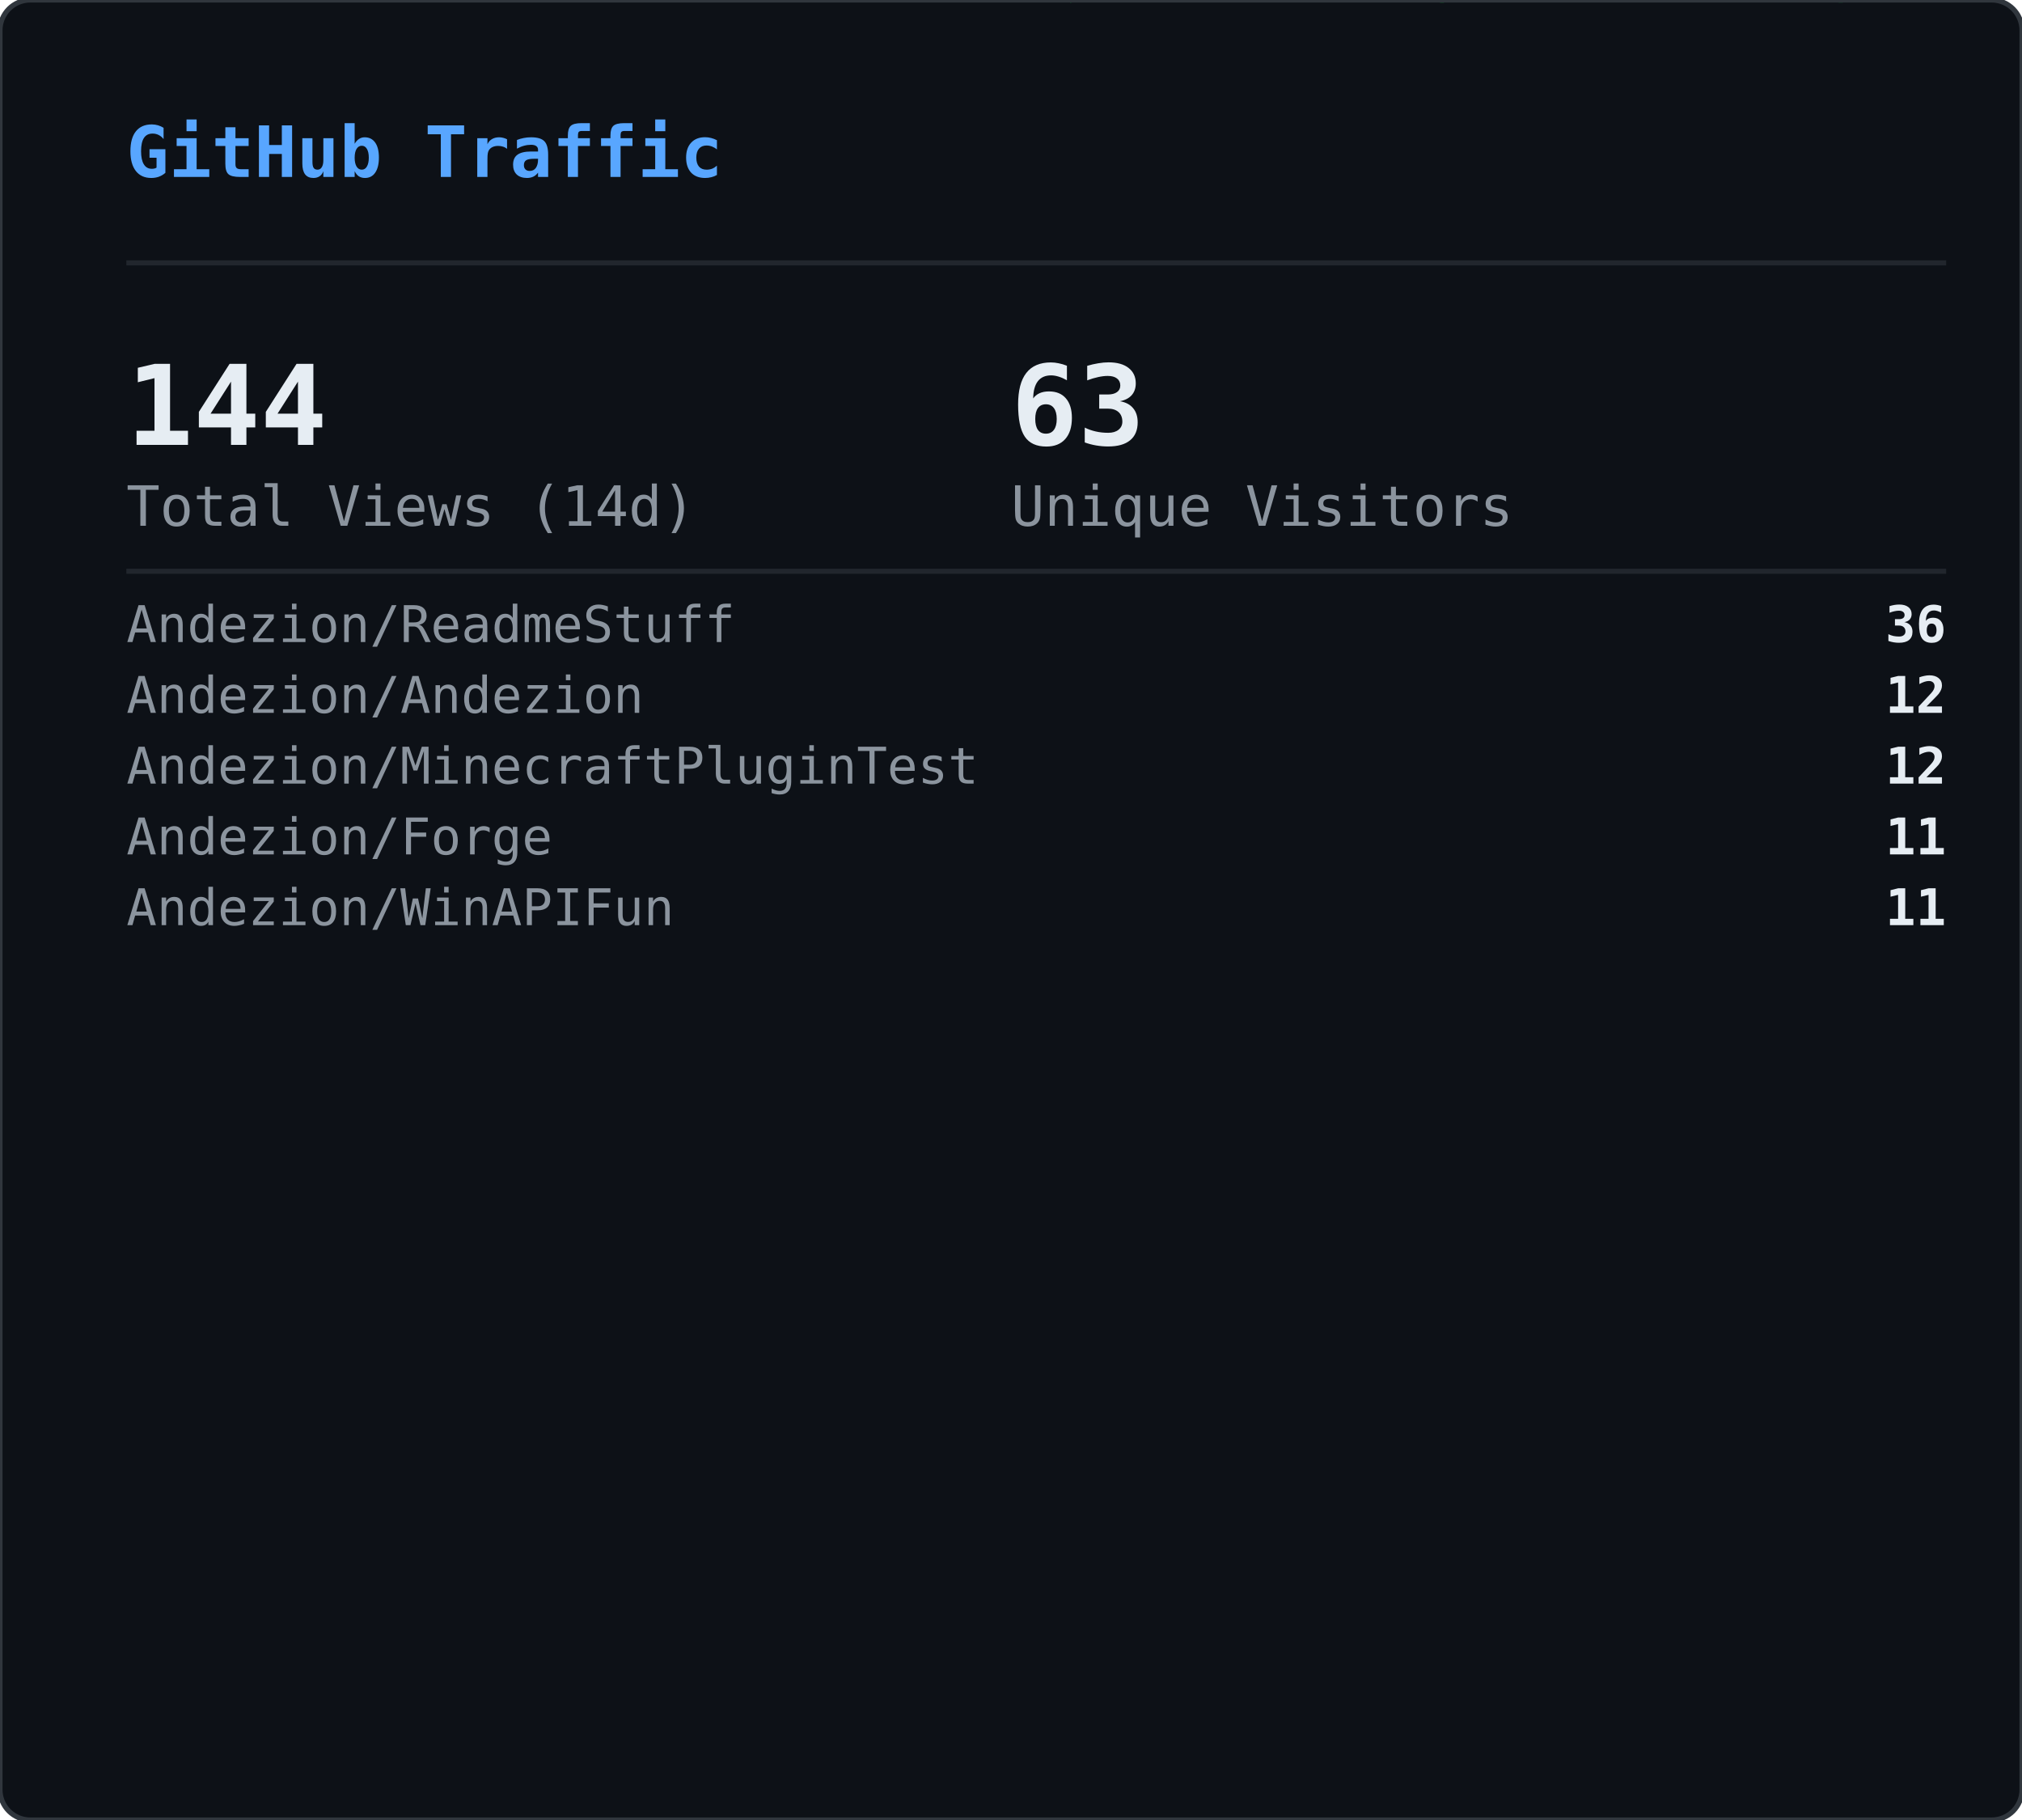
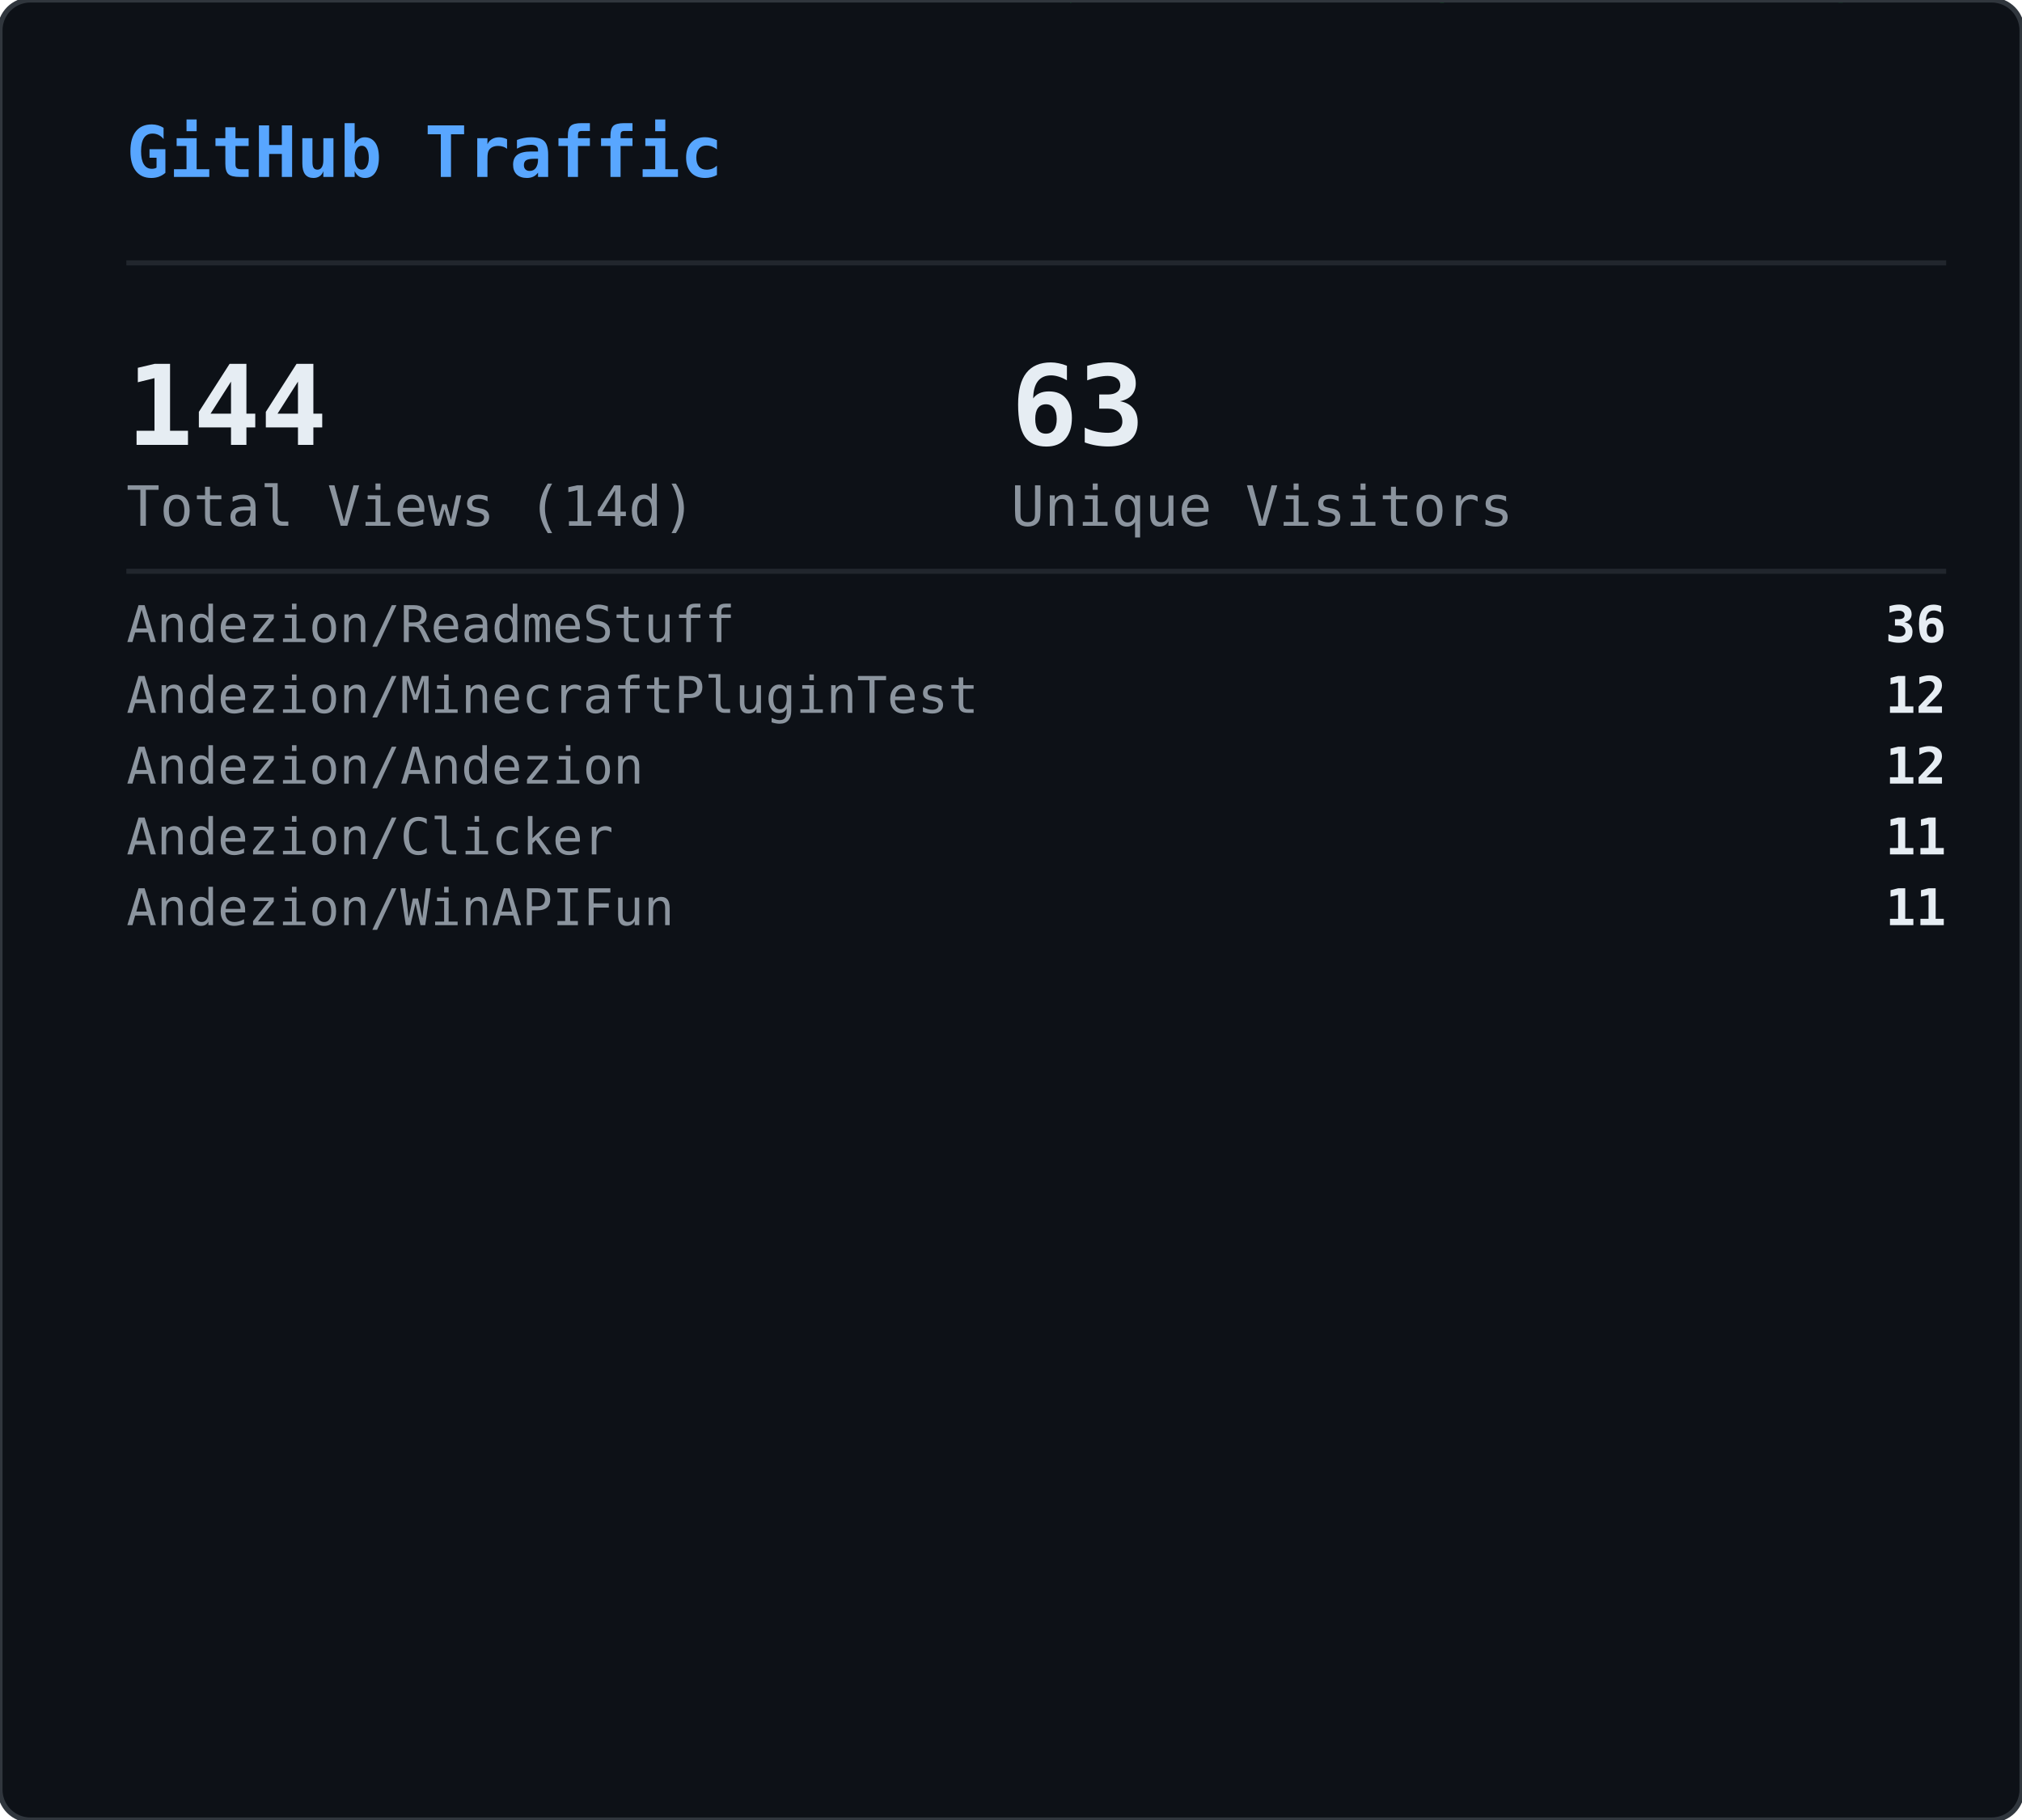
<svg xmlns="http://www.w3.org/2000/svg" width="400" height="360" viewBox="0 0 400 360">
  <defs>
    <clipPath id="gvs-clip">
      <rect width="400" height="360" rx="6" />
    </clipPath>
  </defs>
  <rect width="400" height="360" rx="6" fill="#0d1117" />
  <g clip-path="url(#gvs-clip)">
    <g opacity="0.22">
      <style>@keyframes gvs0{from{transform:translateY(-88px)}to{transform:translateY(374px)}}@keyframes gvs1{from{transform:translateY(-46px)}to{transform:translateY(374px)}}@keyframes gvs2{from{transform:translateY(-46px)}to{transform:translateY(374px)}}@keyframes gvs3{from{transform:translateY(-46px)}to{transform:translateY(374px)}}@keyframes gvs4{from{transform:translateY(-46px)}to{transform:translateY(374px)}}@keyframes gvs5{from{transform:translateY(-46px)}to{transform:translateY(374px)}}@keyframes gvs6{from{transform:translateY(-46px)}to{transform:translateY(374px)}}@keyframes gvs7{from{transform:translateY(-46px)}to{transform:translateY(374px)}}@keyframes gvs8{from{transform:translateY(-46px)}to{transform:translateY(374px)}}@keyframes gvs9{from{transform:translateY(-46px)}to{transform:translateY(374px)}}@keyframes gvs10{from{transform:translateY(-46px)}to{transform:translateY(374px)}}@keyframes gvs11{from{transform:translateY(-46px)}to{transform:translateY(374px)}}@keyframes gvs12{from{transform:translateY(-46px)}to{transform:translateY(374px)}}@keyframes gvs13{from{transform:translateY(-46px)}to{transform:translateY(374px)}}@keyframes gvs14{from{transform:translateY(-46px)}to{transform:translateY(374px)}}@keyframes gvs15{from{transform:translateY(-46px)}to{transform:translateY(374px)}}@keyframes gvs16{from{transform:translateY(-46px)}to{transform:translateY(374px)}}@keyframes gvs17{from{transform:translateY(-46px)}to{transform:translateY(374px)}}@keyframes gvs18{from{transform:translateY(-46px)}to{transform:translateY(374px)}}@keyframes gvs19{from{transform:translateY(-46px)}to{transform:translateY(374px)}}@keyframes gvs20{from{transform:translateY(-46px)}to{transform:translateY(374px)}}@keyframes gvs21{from{transform:translateY(-46px)}to{transform:translateY(374px)}}@keyframes gvs22{from{transform:translateY(-46px)}to{transform:translateY(374px)}}@keyframes gvs23{from{transform:translateY(-46px)}to{transform:translateY(374px)}}@keyframes gvs24{from{transform:translateY(-46px)}to{transform:translateY(374px)}}@keyframes gvs25{from{transform:translateY(-46px)}to{transform:translateY(374px)}}@keyframes gvs26{from{transform:translateY(-46px)}to{transform:translateY(374px)}}@keyframes gvs27{from{transform:translateY(-46px)}to{transform:translateY(374px)}}@keyframes gvs28{from{transform:translateY(-46px)}to{transform:translateY(374px)}}@keyframes gvs29{from{transform:translateY(-46px)}to{transform:translateY(374px)}}</style>
      <g style="animation:gvs0 1.67s linear infinite;animation-delay:-0.05s">
        <text x="296" y="0" font-family="monospace" font-size="12" fill="#00ff41">0</text>
        <text x="296" y="-14" font-family="monospace" font-size="12" fill="#00ff41" opacity="0.86">ﾂ</text>
        <text x="296" y="-28" font-family="monospace" font-size="12" fill="#00ff41" opacity="0.71">ｯ</text>
        <text x="296" y="-42" font-family="monospace" font-size="12" fill="#00ff41" opacity="0.57">ﾊ</text>
        <text x="296" y="-56" font-family="monospace" font-size="12" fill="#00ff41" opacity="0.43">ﾃ</text>
        <text x="296" y="-70" font-family="monospace" font-size="12" fill="#00ff41" opacity="0.29">ﾕ</text>
        <text x="296" y="-84" font-family="monospace" font-size="12" fill="#00ff41" opacity="0.14">ﾂ</text>
      </g>
      <g style="animation:gvs1 2.72s linear infinite;animation-delay:-1.68s">
        <text x="265" y="0" font-family="monospace" font-size="12" fill="#00ff41">ﾗ</text>
        <text x="265" y="-14" font-family="monospace" font-size="12" fill="#00ff41" opacity="0.75">ﾁ</text>
        <text x="265" y="-28" font-family="monospace" font-size="12" fill="#00ff41" opacity="0.50">ﾂ</text>
        <text x="265" y="-42" font-family="monospace" font-size="12" fill="#00ff41" opacity="0.25">ｳ</text>
      </g>
      <g style="animation:gvs2 3.03s linear infinite;animation-delay:-1.66s">
        <text x="209" y="0" font-family="monospace" font-size="12" fill="#00ff41">ｬ</text>
        <text x="209" y="-14" font-family="monospace" font-size="12" fill="#00ff41" opacity="0.75">ﾘ</text>
        <text x="209" y="-28" font-family="monospace" font-size="12" fill="#00ff41" opacity="0.50">1</text>
        <text x="209" y="-42" font-family="monospace" font-size="12" fill="#00ff41" opacity="0.25">ｬ</text>
      </g>
      <g style="animation:gvs3 2.69s linear infinite;animation-delay:-1.87s">
        <text x="281" y="0" font-family="monospace" font-size="12" fill="#00ff41">ｮ</text>
        <text x="281" y="-14" font-family="monospace" font-size="12" fill="#00ff41" opacity="0.75">ｴ</text>
        <text x="281" y="-28" font-family="monospace" font-size="12" fill="#00ff41" opacity="0.50">0</text>
        <text x="281" y="-42" font-family="monospace" font-size="12" fill="#00ff41" opacity="0.25">1</text>
      </g>
      <g style="animation:gvs4 2.88s linear infinite;animation-delay:-1.34s">
        <text x="353" y="0" font-family="monospace" font-size="12" fill="#00ff41">ｽ</text>
        <text x="353" y="-14" font-family="monospace" font-size="12" fill="#00ff41" opacity="0.75">4</text>
        <text x="353" y="-28" font-family="monospace" font-size="12" fill="#00ff41" opacity="0.50">ﾔ</text>
        <text x="353" y="-42" font-family="monospace" font-size="12" fill="#00ff41" opacity="0.25">5</text>
      </g>
      <g style="animation:gvs5 3.05s linear infinite;animation-delay:-2.98s">
        <text x="169" y="0" font-family="monospace" font-size="12" fill="#00ff41">ﾏ</text>
        <text x="169" y="-14" font-family="monospace" font-size="12" fill="#00ff41" opacity="0.75">ｮ</text>
        <text x="169" y="-28" font-family="monospace" font-size="12" fill="#00ff41" opacity="0.50">ｧ</text>
        <text x="169" y="-42" font-family="monospace" font-size="12" fill="#00ff41" opacity="0.25">ｩ</text>
      </g>
      <g style="animation:gvs6 3.03s linear infinite;animation-delay:-1.35s">
        <text x="113" y="0" font-family="monospace" font-size="12" fill="#00ff41">4</text>
        <text x="113" y="-14" font-family="monospace" font-size="12" fill="#00ff41" opacity="0.75">ﾈ</text>
        <text x="113" y="-28" font-family="monospace" font-size="12" fill="#00ff41" opacity="0.50">ｼ</text>
        <text x="113" y="-42" font-family="monospace" font-size="12" fill="#00ff41" opacity="0.25">ﾖ</text>
      </g>
      <g style="animation:gvs7 2.40s linear infinite;animation-delay:-0.96s">
        <text x="313" y="0" font-family="monospace" font-size="12" fill="#00ff41">ﾐ</text>
        <text x="313" y="-14" font-family="monospace" font-size="12" fill="#00ff41" opacity="0.75">0</text>
        <text x="313" y="-28" font-family="monospace" font-size="12" fill="#00ff41" opacity="0.50">ﾁ</text>
        <text x="313" y="-42" font-family="monospace" font-size="12" fill="#00ff41" opacity="0.25">ﾊ</text>
      </g>
      <g style="animation:gvs8 2.71s linear infinite;animation-delay:-1.26s">
        <text x="129" y="0" font-family="monospace" font-size="12" fill="#00ff41">ｾ</text>
        <text x="129" y="-14" font-family="monospace" font-size="12" fill="#00ff41" opacity="0.75">ｿ</text>
        <text x="129" y="-28" font-family="monospace" font-size="12" fill="#00ff41" opacity="0.50">ｧ</text>
        <text x="129" y="-42" font-family="monospace" font-size="12" fill="#00ff41" opacity="0.25">ﾐ</text>
      </g>
      <g style="animation:gvs9 3.12s linear infinite;animation-delay:-1.28s">
        <text x="201" y="0" font-family="monospace" font-size="12" fill="#00ff41">ｫ</text>
        <text x="201" y="-14" font-family="monospace" font-size="12" fill="#00ff41" opacity="0.75">ﾕ</text>
        <text x="201" y="-28" font-family="monospace" font-size="12" fill="#00ff41" opacity="0.50">ﾛ</text>
        <text x="201" y="-42" font-family="monospace" font-size="12" fill="#00ff41" opacity="0.25">ﾀ</text>
      </g>
      <g style="animation:gvs10 2.42s linear infinite;animation-delay:-0.51s">
        <text x="273" y="0" font-family="monospace" font-size="12" fill="#00ff41">ｭ</text>
        <text x="273" y="-14" font-family="monospace" font-size="12" fill="#00ff41" opacity="0.75">ﾏ</text>
        <text x="273" y="-28" font-family="monospace" font-size="12" fill="#00ff41" opacity="0.50">1</text>
        <text x="273" y="-42" font-family="monospace" font-size="12" fill="#00ff41" opacity="0.25">7</text>
      </g>
      <g style="animation:gvs11 1.93s linear infinite;animation-delay:-1.90s">
        <text x="89" y="0" font-family="monospace" font-size="12" fill="#00ff41">ｶ</text>
        <text x="89" y="-14" font-family="monospace" font-size="12" fill="#00ff41" opacity="0.75">ﾛ</text>
        <text x="89" y="-28" font-family="monospace" font-size="12" fill="#00ff41" opacity="0.50">ﾉ</text>
        <text x="89" y="-42" font-family="monospace" font-size="12" fill="#00ff41" opacity="0.25">ﾎ</text>
      </g>
      <g style="animation:gvs12 2.03s linear infinite;animation-delay:-0.87s">
        <text x="33" y="0" font-family="monospace" font-size="12" fill="#00ff41">3</text>
        <text x="33" y="-14" font-family="monospace" font-size="12" fill="#00ff41" opacity="0.75">ｵ</text>
        <text x="33" y="-28" font-family="monospace" font-size="12" fill="#00ff41" opacity="0.50">ﾑ</text>
        <text x="33" y="-42" font-family="monospace" font-size="12" fill="#00ff41" opacity="0.25">0</text>
      </g>
      <g style="animation:gvs13 1.99s linear infinite;animation-delay:-0.99s">
        <text x="361" y="0" font-family="monospace" font-size="12" fill="#00ff41">ｵ</text>
        <text x="361" y="-14" font-family="monospace" font-size="12" fill="#00ff41" opacity="0.75">1</text>
        <text x="361" y="-28" font-family="monospace" font-size="12" fill="#00ff41" opacity="0.50">ﾄ</text>
        <text x="361" y="-42" font-family="monospace" font-size="12" fill="#00ff41" opacity="0.25">ﾄ</text>
      </g>
      <g style="animation:gvs14 1.69s linear infinite;animation-delay:-1.24s">
        <text x="177" y="0" font-family="monospace" font-size="12" fill="#00ff41">ﾒ</text>
        <text x="177" y="-14" font-family="monospace" font-size="12" fill="#00ff41" opacity="0.75">ﾓ</text>
        <text x="177" y="-28" font-family="monospace" font-size="12" fill="#00ff41" opacity="0.50">ﾝ</text>
        <text x="177" y="-42" font-family="monospace" font-size="12" fill="#00ff41" opacity="0.25">ﾔ</text>
      </g>
      <g style="animation:gvs15 3.00s linear infinite;animation-delay:-1.14s">
        <text x="249" y="0" font-family="monospace" font-size="12" fill="#00ff41">7</text>
        <text x="249" y="-14" font-family="monospace" font-size="12" fill="#00ff41" opacity="0.75">ｿ</text>
        <text x="249" y="-28" font-family="monospace" font-size="12" fill="#00ff41" opacity="0.50">8</text>
        <text x="249" y="-42" font-family="monospace" font-size="12" fill="#00ff41" opacity="0.25">ﾜ</text>
      </g>
      <g style="animation:gvs16 3.08s linear infinite;animation-delay:-0.54s">
        <text x="321" y="0" font-family="monospace" font-size="12" fill="#00ff41">3</text>
        <text x="321" y="-14" font-family="monospace" font-size="12" fill="#00ff41" opacity="0.75">ｹ</text>
        <text x="321" y="-28" font-family="monospace" font-size="12" fill="#00ff41" opacity="0.50">ﾑ</text>
        <text x="321" y="-42" font-family="monospace" font-size="12" fill="#00ff41" opacity="0.25">ｱ</text>
      </g>
      <g style="animation:gvs17 2.12s linear infinite;animation-delay:-2.03s">
        <text x="265" y="0" font-family="monospace" font-size="12" fill="#00ff41">ｹ</text>
        <text x="265" y="-14" font-family="monospace" font-size="12" fill="#00ff41" opacity="0.75">2</text>
        <text x="265" y="-28" font-family="monospace" font-size="12" fill="#00ff41" opacity="0.50">ｬ</text>
        <text x="265" y="-42" font-family="monospace" font-size="12" fill="#00ff41" opacity="0.25">ﾉ</text>
      </g>
      <g style="animation:gvs18 1.96s linear infinite;animation-delay:-0.15s">
        <text x="81" y="0" font-family="monospace" font-size="12" fill="#00ff41">ﾋ</text>
        <text x="81" y="-14" font-family="monospace" font-size="12" fill="#00ff41" opacity="0.75">ｼ</text>
        <text x="81" y="-28" font-family="monospace" font-size="12" fill="#00ff41" opacity="0.50">ﾀ</text>
        <text x="81" y="-42" font-family="monospace" font-size="12" fill="#00ff41" opacity="0.25">ﾀ</text>
      </g>
      <g style="animation:gvs19 2.67s linear infinite;animation-delay:-1.19s">
        <text x="25" y="0" font-family="monospace" font-size="12" fill="#00ff41">9</text>
        <text x="25" y="-14" font-family="monospace" font-size="12" fill="#00ff41" opacity="0.75">ﾈ</text>
        <text x="25" y="-28" font-family="monospace" font-size="12" fill="#00ff41" opacity="0.50">ﾃ</text>
        <text x="25" y="-42" font-family="monospace" font-size="12" fill="#00ff41" opacity="0.25">ﾆ</text>
      </g>
      <g style="animation:gvs20 1.99s linear infinite;animation-delay:-1.62s">
        <text x="225" y="0" font-family="monospace" font-size="12" fill="#00ff41">6</text>
        <text x="225" y="-14" font-family="monospace" font-size="12" fill="#00ff41" opacity="0.75">ﾁ</text>
        <text x="225" y="-28" font-family="monospace" font-size="12" fill="#00ff41" opacity="0.50">ﾉ</text>
        <text x="225" y="-42" font-family="monospace" font-size="12" fill="#00ff41" opacity="0.25">ﾐ</text>
      </g>
      <g style="animation:gvs21 3.11s linear infinite;animation-delay:-0.23s">
        <text x="169" y="0" font-family="monospace" font-size="12" fill="#00ff41">ﾎ</text>
        <text x="169" y="-14" font-family="monospace" font-size="12" fill="#00ff41" opacity="0.75">ﾖ</text>
        <text x="169" y="-28" font-family="monospace" font-size="12" fill="#00ff41" opacity="0.50">ｦ</text>
        <text x="169" y="-42" font-family="monospace" font-size="12" fill="#00ff41" opacity="0.25">8</text>
      </g>
      <g style="animation:gvs22 2.01s linear infinite;animation-delay:-1.99s">
        <text x="369" y="0" font-family="monospace" font-size="12" fill="#00ff41">ﾂ</text>
        <text x="369" y="-14" font-family="monospace" font-size="12" fill="#00ff41" opacity="0.75">ｿ</text>
        <text x="369" y="-28" font-family="monospace" font-size="12" fill="#00ff41" opacity="0.50">ﾄ</text>
        <text x="369" y="-42" font-family="monospace" font-size="12" fill="#00ff41" opacity="0.25">ｿ</text>
      </g>
      <g style="animation:gvs23 1.90s linear infinite;animation-delay:-0.11s">
        <text x="185" y="0" font-family="monospace" font-size="12" fill="#00ff41">ﾍ</text>
        <text x="185" y="-14" font-family="monospace" font-size="12" fill="#00ff41" opacity="0.75">ｲ</text>
        <text x="185" y="-28" font-family="monospace" font-size="12" fill="#00ff41" opacity="0.50">ﾔ</text>
        <text x="185" y="-42" font-family="monospace" font-size="12" fill="#00ff41" opacity="0.25">ｱ</text>
      </g>
      <g style="animation:gvs24 2.10s linear infinite;animation-delay:-1.65s">
        <text x="257" y="0" font-family="monospace" font-size="12" fill="#00ff41">ｳ</text>
        <text x="257" y="-14" font-family="monospace" font-size="12" fill="#00ff41" opacity="0.75">ｶ</text>
        <text x="257" y="-28" font-family="monospace" font-size="12" fill="#00ff41" opacity="0.50">ﾝ</text>
        <text x="257" y="-42" font-family="monospace" font-size="12" fill="#00ff41" opacity="0.25">7</text>
      </g>
      <g style="animation:gvs25 1.60s linear infinite;animation-delay:-1.24s">
        <text x="329" y="0" font-family="monospace" font-size="12" fill="#00ff41">ｧ</text>
        <text x="329" y="-14" font-family="monospace" font-size="12" fill="#00ff41" opacity="0.75">0</text>
        <text x="329" y="-28" font-family="monospace" font-size="12" fill="#00ff41" opacity="0.50">ｩ</text>
        <text x="329" y="-42" font-family="monospace" font-size="12" fill="#00ff41" opacity="0.25">6</text>
      </g>
      <g style="animation:gvs26 1.99s linear infinite;animation-delay:-1.57s">
        <text x="145" y="0" font-family="monospace" font-size="12" fill="#00ff41">ﾁ</text>
        <text x="145" y="-14" font-family="monospace" font-size="12" fill="#00ff41" opacity="0.75">0</text>
        <text x="145" y="-28" font-family="monospace" font-size="12" fill="#00ff41" opacity="0.50">ﾂ</text>
        <text x="145" y="-42" font-family="monospace" font-size="12" fill="#00ff41" opacity="0.25">6</text>
      </g>
      <g style="animation:gvs27 2.09s linear infinite;animation-delay:-1.30s">
        <text x="89" y="0" font-family="monospace" font-size="12" fill="#00ff41">ﾉ</text>
        <text x="89" y="-14" font-family="monospace" font-size="12" fill="#00ff41" opacity="0.75">1</text>
        <text x="89" y="-28" font-family="monospace" font-size="12" fill="#00ff41" opacity="0.50">5</text>
        <text x="89" y="-42" font-family="monospace" font-size="12" fill="#00ff41" opacity="0.25">ﾔ</text>
      </g>
      <g style="animation:gvs28 1.71s linear infinite;animation-delay:-0.96s">
        <text x="33" y="0" font-family="monospace" font-size="12" fill="#00ff41">ｱ</text>
        <text x="33" y="-14" font-family="monospace" font-size="12" fill="#00ff41" opacity="0.75">7</text>
        <text x="33" y="-28" font-family="monospace" font-size="12" fill="#00ff41" opacity="0.50">ﾝ</text>
        <text x="33" y="-42" font-family="monospace" font-size="12" fill="#00ff41" opacity="0.25">ｫ</text>
      </g>
      <g style="animation:gvs29 2.08s linear infinite;animation-delay:-1.95s">
        <text x="361" y="0" font-family="monospace" font-size="12" fill="#00ff41">ﾈ</text>
        <text x="361" y="-14" font-family="monospace" font-size="12" fill="#00ff41" opacity="0.75">3</text>
        <text x="361" y="-28" font-family="monospace" font-size="12" fill="#00ff41" opacity="0.50">5</text>
        <text x="361" y="-42" font-family="monospace" font-size="12" fill="#00ff41" opacity="0.25">ﾐ</text>
      </g>
    </g>
  </g>
  <rect width="400" height="360" rx="6" fill="none" stroke="#30363d" stroke-width="1" />
  <text x="25" y="35" font-family="monospace" font-size="14" font-weight="600" fill="#58a6ff">GitHub Traffic</text>
  <line x1="25" y1="52" x2="385" y2="52" stroke="#21262d" stroke-width="1" />
  <text x="25" y="88" font-family="monospace" font-size="22" font-weight="700" fill="#e6edf3">144</text>
  <text x="25" y="104" font-family="monospace" font-size="11" fill="#8b949e">Total Views (14d)</text>
  <text x="200" y="88" font-family="monospace" font-size="22" font-weight="700" fill="#e6edf3">63</text>
  <text x="200" y="104" font-family="monospace" font-size="11" fill="#8b949e">Unique Visitors</text>
  <line x1="25" y1="113" x2="385" y2="113" stroke="#21262d" stroke-width="1" />
  <text x="25" y="127" font-family="monospace" font-size="10" fill="#8b949e">Andezion/ReadmeStuff</text>
  <text x="385" y="127" font-family="monospace" font-size="10" font-weight="600" fill="#e6edf3" text-anchor="end">36</text>
-   <text x="25" y="141" font-family="monospace" font-size="10" fill="#8b949e">Andezion/Andezion</text>
+   <text x="25" y="141" font-family="monospace" font-size="10" fill="#8b949e">Andezion/MinecraftPluginTest</text>
  <text x="385" y="141" font-family="monospace" font-size="10" font-weight="600" fill="#e6edf3" text-anchor="end">12</text>
-   <text x="25" y="155" font-family="monospace" font-size="10" fill="#8b949e">Andezion/MinecraftPluginTest</text>
+   <text x="25" y="155" font-family="monospace" font-size="10" fill="#8b949e">Andezion/Andezion</text>
  <text x="385" y="155" font-family="monospace" font-size="10" font-weight="600" fill="#e6edf3" text-anchor="end">12</text>
-   <text x="25" y="169" font-family="monospace" font-size="10" fill="#8b949e">Andezion/Forge</text>
+   <text x="25" y="169" font-family="monospace" font-size="10" fill="#8b949e">Andezion/Clicker</text>
  <text x="385" y="169" font-family="monospace" font-size="10" font-weight="600" fill="#e6edf3" text-anchor="end">11</text>
  <text x="25" y="183" font-family="monospace" font-size="10" fill="#8b949e">Andezion/WinAPIFun</text>
  <text x="385" y="183" font-family="monospace" font-size="10" font-weight="600" fill="#e6edf3" text-anchor="end">11</text>
</svg>
